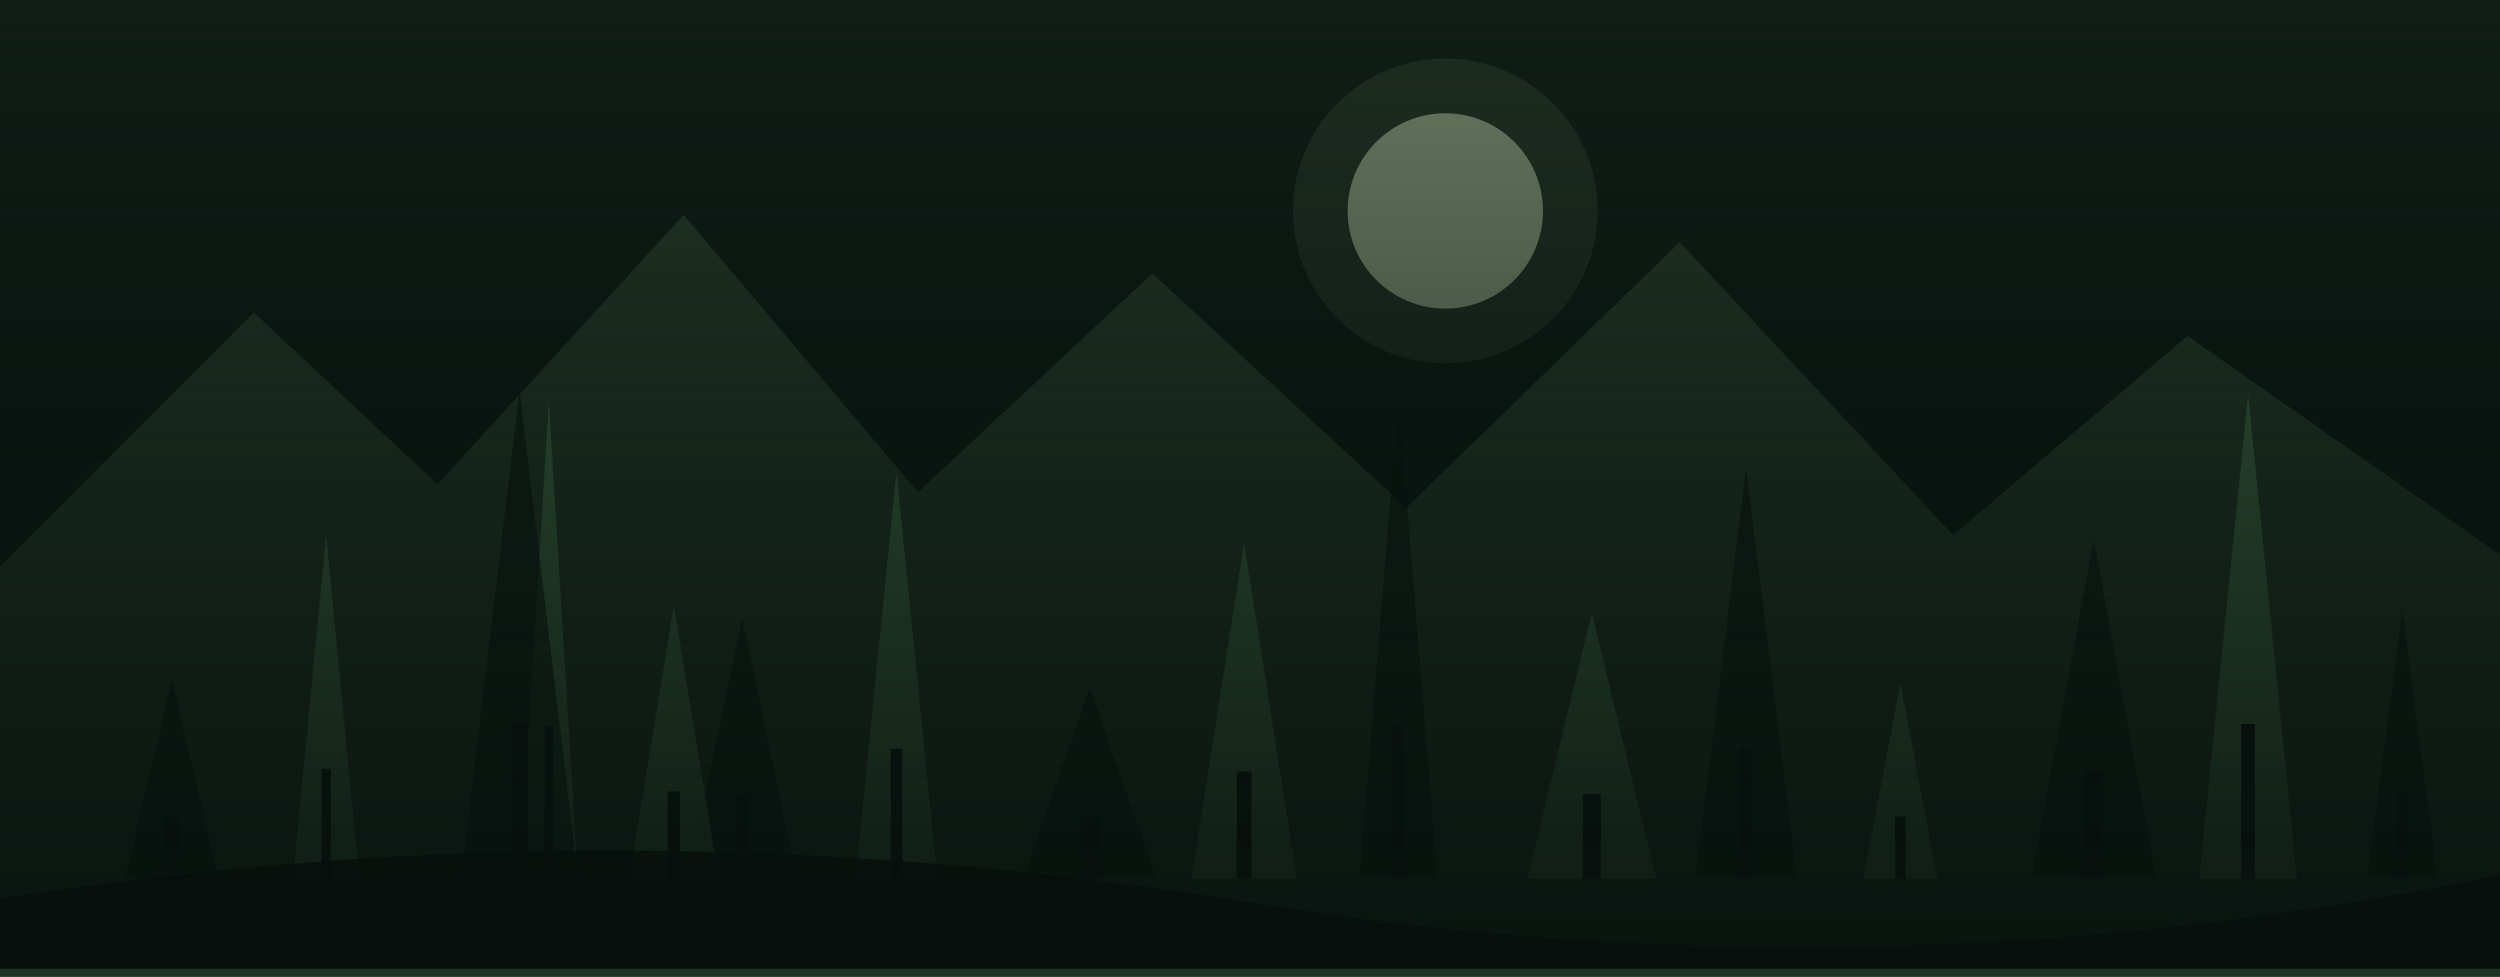
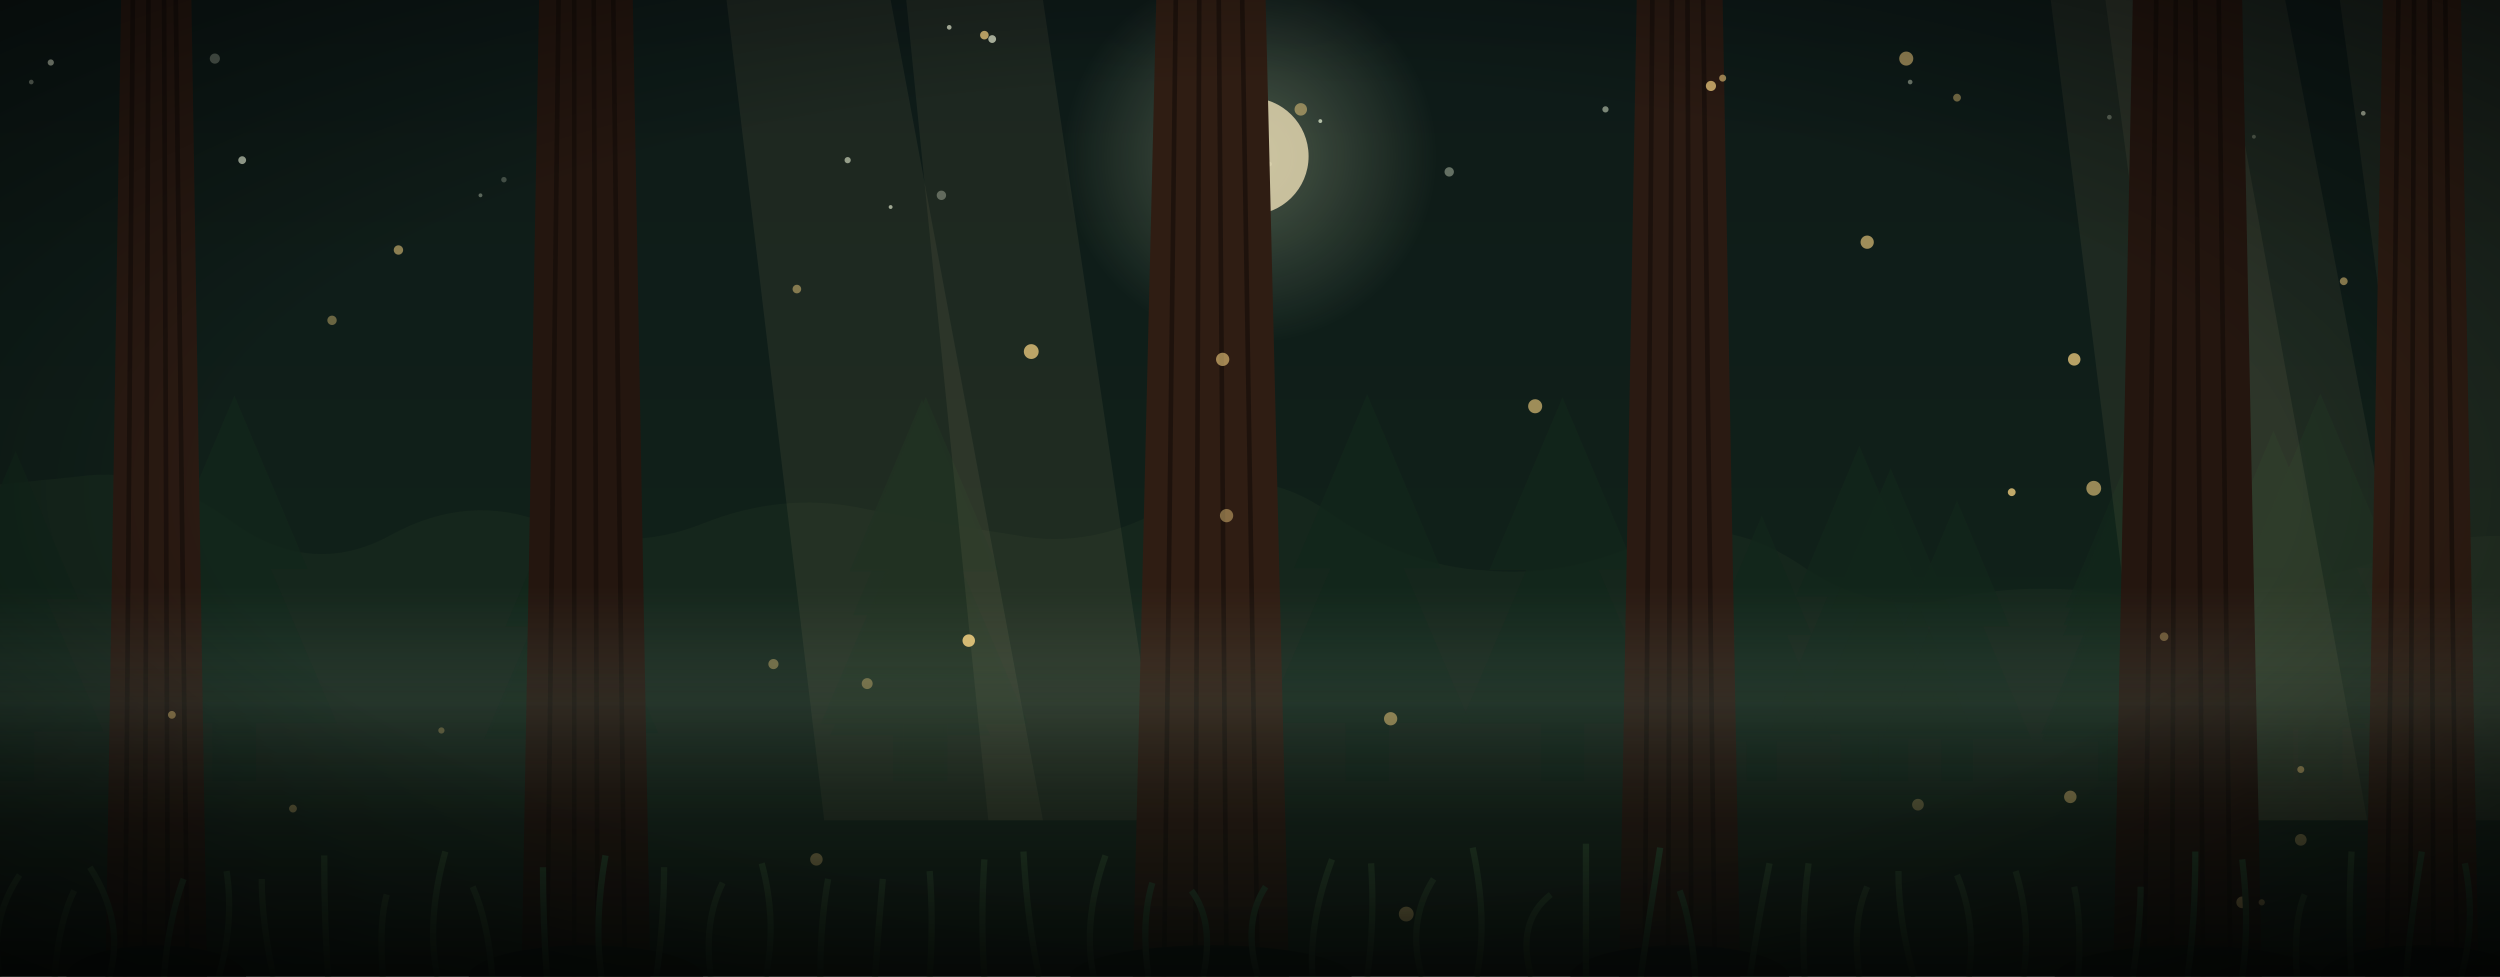
<svg xmlns="http://www.w3.org/2000/svg" viewBox="0 0 640 250" preserveAspectRatio="xMidYMid slice">
  <defs>
    <linearGradient id="sky" x2="0" y2="1">
-       <stop stop-color="#101e17" />
-       <stop offset="1" stop-color="#07100d" />
+       <stop stop-color="#0e1a18" />
+       <stop offset="1" stop-color="#12251a" />
    </linearGradient>
-     <linearGradient id="fade" x2="0" y2="1">
-       <stop stop-color="#07100d" stop-opacity="0" />
-       <stop offset="1" stop-color="#07100d" stop-opacity=".9" />
+     <radialGradient id="moonGlow">
+       <stop stop-color="#d9e8bd" stop-opacity=".30" />
+       <stop offset="1" stop-color="#d9e8bd" stop-opacity="0" />
+     </radialGradient>
+     <linearGradient id="fogBand" x2="0" y2="1">
+       <stop stop-color="#788d7c" stop-opacity="0" />
+       <stop offset=".5" stop-color="#788d7c" stop-opacity=".55" />
+       <stop offset="1" stop-color="#788d7c" stop-opacity="0" />
    </linearGradient>
+     <linearGradient id="ground" x2="0" y2="1">
+       <stop stop-color="#0b120e" stop-opacity="0" />
+       <stop offset="1" stop-color="#050806" stop-opacity=".95" />
+     </linearGradient>
+     <radialGradient id="vig" cx=".5" cy=".5" r=".75">
+       <stop offset=".55" stop-color="#000" stop-opacity="0" />
+       <stop offset="1" stop-color="#000" stop-opacity=".62" />
+     </radialGradient>
+     <radialGradient id="glow">
+       <stop stop-color="#ffcf7a" stop-opacity=".55" />
+       <stop offset="1" stop-color="#ffcf7a" stop-opacity="0" />
+     </radialGradient>
  </defs>
  <rect width="640" height="250" fill="url(#sky)" />
-   <circle cx="370" cy="54" r="25" fill="#d9e8bd" opacity=".42" />
-   <circle cx="370" cy="54" r="39" fill="#c4e2a1" opacity=".08" />
-   <path d="M0 145 L65 80 112 124 175 55 235 126 295 70 360 130 430 62 500 137 560 86 640 142 640 250 0 250Z" fill="#3c6242" opacity=".38" />
-   <path d="M133 225 L140.5 103 L148 225Z" fill="#3c6242" opacity="0.82" />
-   <rect x="139.45" y="185.96" width="2.1" height="39.04" fill="#08130e" />
-   <path d="M176 225 L190.0 158 L204 225Z" fill="#07140e" opacity="0.65" />
-   <rect x="188.04" y="203.56" width="3.92" height="21.44" fill="#08130e" />
-   <path d="M219 225 L229.5 121 L240 225Z" fill="#3c6242" opacity="0.82" />
-   <rect x="228.03" y="191.72" width="2.94" height="33.28" fill="#08130e" />
-   <path d="M262 225 L279.0 176 L296 225Z" fill="#07140e" opacity="0.65" />
-   <rect x="276.62" y="209.32" width="4.76" height="15.68" fill="#08130e" />
-   <path d="M305 225 L318.5 139 L332 225Z" fill="#3c6242" opacity="0.82" />
-   <rect x="316.61" y="197.48" width="3.78" height="27.52" fill="#08130e" />
-   <path d="M348 225 L358.0 102 L368 225Z" fill="#07140e" opacity="0.65" />
-   <rect x="356.6" y="185.64" width="2.8" height="39.36" fill="#08130e" />
-   <path d="M391 225 L407.5 157 L424 225Z" fill="#3c6242" opacity="0.82" />
-   <rect x="405.19" y="203.24" width="4.62" height="21.76" fill="#08130e" />
-   <path d="M434 225 L447.0 120 L460 225Z" fill="#07140e" opacity="0.65" />
-   <rect x="445.18" y="191.4" width="3.64" height="33.6" fill="#08130e" />
-   <path d="M477 225 L486.5 175 L496 225Z" fill="#3c6242" opacity="0.82" />
-   <rect x="485.17" y="209.0" width="2.66" height="16.0" fill="#08130e" />
-   <path d="M520 225 L536.0 138 L552 225Z" fill="#07140e" opacity="0.65" />
-   <rect x="533.76" y="197.16" width="4.48" height="27.84" fill="#08130e" />
-   <path d="M563 225 L575.5 101 L588 225Z" fill="#3c6242" opacity="0.82" />
-   <rect x="573.75" y="185.32" width="3.5" height="39.68" fill="#08130e" />
-   <path d="M606 225 L615.0 156 L624 225Z" fill="#07140e" opacity="0.65" />
-   <rect x="613.74" y="202.92" width="2.52" height="22.08" fill="#08130e" />
-   <path d="M649 225 L664.5 119 L680 225Z" fill="#3c6242" opacity="0.82" />
-   <rect x="662.33" y="191.08" width="4.34" height="33.92" fill="#08130e" />
-   <path d="M32 225 L44.0 174 L56 225Z" fill="#07140e" opacity="0.65" />
-   <rect x="42.32" y="208.68" width="3.36" height="16.32" fill="#08130e" />
-   <path d="M75 225 L83.5 137 L92 225Z" fill="#3c6242" opacity="0.82" />
-   <rect x="82.31" y="196.84" width="2.38" height="28.16" fill="#08130e" />
-   <path d="M118 225 L133.0 100 L148 225Z" fill="#07140e" opacity="0.65" />
-   <rect x="130.9" y="185.0" width="4.2" height="40.0" fill="#08130e" />
-   <path d="M161 225 L172.5 155 L184 225Z" fill="#3c6242" opacity="0.82" />
-   <rect x="170.89" y="202.6" width="3.22" height="22.4" fill="#08130e" />
-   <path d="M0 230 Q160 205 320 231 T640 224V250H0Z" fill="#050b08" opacity=".85" />
-   <rect width="640" height="250" fill="url(#fade)" />
-   <path d="M0 249H640" stroke="#3c6242" stroke-opacity=".45" stroke-width="2" />
+   <circle cx="145" cy="58" r="0.5" fill="#dfe9d0" opacity="0.64" />
+   <circle cx="55" cy="15" r="1.3" fill="#dfe9d0" opacity="0.37" />
+   <circle cx="411" cy="28" r="0.8" fill="#dfe9d0" opacity="0.52" />
+   <circle cx="123" cy="50" r="0.5" fill="#dfe9d0" opacity="0.38" />
+   <circle cx="13" cy="16" r="0.8" fill="#dfe9d0" opacity="0.75" />
+   <circle cx="243" cy="7" r="0.6" fill="#dfe9d0" opacity="0.80" />
+   <circle cx="40" cy="37" r="0.7" fill="#dfe9d0" opacity="0.61" />
+   <circle cx="217" cy="41" r="0.8" fill="#dfe9d0" opacity="0.61" />
+   <circle cx="577" cy="35" r="0.5" fill="#dfe9d0" opacity="0.29" />
+   <circle cx="605" cy="29" r="0.6" fill="#dfe9d0" opacity="0.77" />
+   <circle cx="371" cy="44" r="1.2" fill="#dfe9d0" opacity="0.41" />
+   <circle cx="228" cy="53" r="0.5" fill="#dfe9d0" opacity="0.67" />
+   <circle cx="62" cy="41" r="1.0" fill="#dfe9d0" opacity="0.77" />
+   <circle cx="540" cy="30" r="0.6" fill="#dfe9d0" opacity="0.33" />
+   <circle cx="338" cy="31" r="0.5" fill="#dfe9d0" opacity="0.75" />
+   <circle cx="325" cy="42" r="0.6" fill="#dfe9d0" opacity="0.38" />
+   <circle cx="8" cy="21" r="0.6" fill="#dfe9d0" opacity="0.48" />
+   <circle cx="241" cy="50" r="1.2" fill="#dfe9d0" opacity="0.35" />
+   <circle cx="254" cy="10" r="1.0" fill="#dfe9d0" opacity="0.79" />
+   <circle cx="129" cy="46" r="0.7" fill="#dfe9d0" opacity="0.26" />
+   <circle cx="489" cy="21" r="0.6" fill="#dfe9d0" opacity="0.49" />
+   <circle cx="148" cy="25" r="0.8" fill="#dfe9d0" opacity="0.48" />
+   <circle cx="320" cy="40" r="48.0" fill="url(#moonGlow)" />
+   <circle cx="320" cy="40" r="15" fill="#f0e2b8" opacity=".78" />
+   <circle cx="316" cy="38" r="3.3" fill="#e0c98a" opacity=".25" />
+   <path d="M0 250 L0 124 Q0 124 20 122 Q40 119 60 134 Q80 148 100 137 Q120 126 140 134 Q160 142 180 134 Q200 126 220 130 Q240 134 260 137 Q280 141 300 129 Q320 117 340 131 Q360 145 380 146 Q400 148 420 139 Q440 131 460 144 Q480 158 500 153 Q520 149 540 152 Q560 156 580 151 Q600 147 620 140 Q640 134 660 141 L640 250Z" fill="#16271c" opacity="0.85" />
+   <path d="M233 122.703 L247.7 157.5 L240.3 157.5 L253.6 188.4 L237.4 188.4 L237.4 200 L228.6 200 L228.6 188.4 L212.4 188.4 L225.7 157.5 L218.3 157.5Z" fill="#12251a" opacity="0.8" />
+   <path d="M60 101.289 L78.8 145.7 L69.4 145.7 L86.3 185.2 L65.6 185.2 L65.6 200 L54.4 200 L54.4 185.2 L33.7 185.2 L50.6 145.7 L41.2 145.7Z" fill="#12251a" opacity="0.8" />
+   <path d="M484 119.897 L499.2 155.9 L491.6 155.9 L505.3 188.0 L488.6 188.0 L488.6 200 L479.4 200 L479.4 188.0 L462.7 188.0 L476.4 155.9 L468.8 155.9Z" fill="#12251a" opacity="0.8" />
+   <path d="M451 131.973 L463.9 162.6 L457.5 162.6 L469.1 189.8 L454.9 189.8 L454.9 200 L447.1 200 L447.1 189.8 L432.9 189.8 L444.5 162.6 L438.1 162.6Z" fill="#12251a" opacity="0.8" />
+   <path d="M147 118.97 L162.4 155.4 L154.7 155.4 L168.6 187.8 L151.6 187.8 L151.6 200 L142.4 200 L142.4 187.8 L125.4 187.8 L139.3 155.4 L131.6 155.4Z" fill="#12251a" opacity="0.8" />
+   <path d="M476 114.109 L492.3 152.8 L484.2 152.8 L498.8 187.1 L480.9 187.1 L480.9 200 L471.1 200 L471.1 187.1 L453.2 187.1 L467.8 152.8 L459.7 152.8Z" fill="#12251a" opacity="0.8" />
+   <path d="M4 115.473 L20.1 153.5 L12.0 153.5 L26.5 187.3 L8.8 187.3 L8.8 200 L-0.8 200 L-0.8 187.3 L-18.5 187.3 L-4.0 153.5 L-12.1 153.5Z" fill="#12251a" opacity="0.8" />
+   <path d="M582 110.268 L599.0 150.6 L590.5 150.6 L605.9 186.5 L587.1 186.5 L587.1 200 L576.9 200 L576.9 186.5 L558.1 186.5 L573.5 150.6 L565.0 150.6Z" fill="#12251a" opacity="0.8" />
+   <path d="M594 100.731 L612.9 145.4 L603.4 145.4 L620.4 185.1 L599.7 185.1 L599.7 200 L588.3 200 L588.3 185.1 L567.6 185.1 L584.6 145.4 L575.1 145.4Z" fill="#12251a" opacity="0.8" />
+   <path d="M143 128.143 L156.7 160.5 L149.8 160.5 L162.1 189.2 L147.1 189.2 L147.1 200 L138.9 200 L138.9 189.2 L123.9 189.2 L136.2 160.5 L129.3 160.5Z" fill="#12251a" opacity="0.8" />
+   <path d="M350 100.928 L368.8 145.5 L359.4 145.5 L376.4 185.1 L355.6 185.1 L355.6 200 L344.4 200 L344.4 185.1 L323.6 185.1 L340.6 145.5 L331.2 145.5Z" fill="#12251a" opacity="0.8" />
+   <path d="M236 102.343 L254.6 146.3 L245.3 146.3 L262.0 185.4 L241.6 185.4 L241.6 200 L230.4 200 L230.4 185.4 L210.0 185.4 L226.7 146.3 L217.4 146.3Z" fill="#12251a" opacity="0.8" />
+   <path d="M544 119.349 L559.3 155.6 L551.7 155.6 L565.5 187.9 L548.6 187.9 L548.6 200 L539.4 200 L539.4 187.9 L522.5 187.9 L536.3 155.6 L528.7 155.6Z" fill="#12251a" opacity="0.8" />
+   <path d="M400 101.718 L418.7 145.9 L409.3 145.9 L426.1 185.3 L405.6 185.3 L405.6 200 L394.4 200 L394.4 185.3 L373.9 185.3 L390.7 145.9 L381.3 145.9Z" fill="#12251a" opacity="0.8" />
+   <path d="M501 128.167 L514.6 160.5 L507.8 160.5 L520.1 189.2 L505.1 189.2 L505.1 200 L496.9 200 L496.9 189.2 L481.9 189.2 L494.2 160.5 L487.4 160.5Z" fill="#12251a" opacity="0.8" />
+   <path d="M541 132.17 L553.9 162.7 L547.4 162.7 L559.0 189.8 L544.9 189.8 L544.9 200 L537.1 200 L537.1 189.8 L523.0 189.8 L534.6 162.7 L528.1 162.7Z" fill="#12251a" opacity="0.8" />
+   <path d="M237 101.657 L255.7 145.9 L246.3 145.9 L263.2 185.2 L242.6 185.2 L242.6 200 L231.4 200 L231.4 185.2 L210.8 185.2 L227.7 145.9 L218.3 145.9Z" fill="#12251a" opacity="0.8" />
+   <path d="M542 127.52 L555.8 160.1 L548.9 160.1 L561.3 189.1 L546.1 189.1 L546.1 200 L537.9 200 L537.9 189.1 L522.7 189.1 L535.1 160.1 L528.2 160.1Z" fill="#12251a" opacity="0.8" />
+   <path d="M186 0 L228 0 L267 210 L211 210Z" fill="#f1d79a" opacity="0.07" />
+   <path d="M539 0 L585 0 L625 210 L567 210Z" fill="#f1d79a" opacity="0.07" />
+   <path d="M599 0 L646 0 L689 210 L627 210Z" fill="#f1d79a" opacity="0.07" />
+   <path d="M525 0 L568 0 L606 210 L551 210Z" fill="#f1d79a" opacity="0.07" />
+   <path d="M232 0 L267 0 L298 210 L253 210Z" fill="#f1d79a" opacity="0.07" />
+   <path d="M27.0 250 L31 0 L49 0 L53.0 250Z" fill="#2a1a12" />
+   <path d="M32 250 L34 0" stroke="#0d0805" stroke-width="1.2" opacity=".5" />
+   <path d="M37 250 L38 0" stroke="#0d0805" stroke-width="1.2" opacity=".5" />
+   <path d="M43 250 L42 0" stroke="#0d0805" stroke-width="1.2" opacity=".5" />
+   <path d="M48 250 L45 0" stroke="#0d0805" stroke-width="1.2" opacity=".5" />
+   <ellipse cx="40" cy="250" rx="23" ry="8" fill="#0b120d" />
+   <path d="M133.5 250 L138 0 L162 0 L166.5 250Z" fill="#24160f" />
+   <path d="M140 250 L143 0" stroke="#0d0805" stroke-width="1.2" opacity=".5" />
+   <path d="M147 250 L147 0" stroke="#0d0805" stroke-width="1.2" opacity=".5" />
+   <path d="M153 250 L152 0" stroke="#0d0805" stroke-width="1.2" opacity=".5" />
+   <path d="M160 250 L157 0" stroke="#0d0805" stroke-width="1.2" opacity=".5" />
+   <ellipse cx="150" cy="250" rx="30" ry="8" fill="#0b120d" />
+   <path d="M290.0 250 L296 0 L324 0 L330.0 250Z" fill="#2f1d13" />
+   <path d="M298 250 L301 0" stroke="#0d0805" stroke-width="1.2" opacity=".5" />
+   <path d="M306 250 L307 0" stroke="#0d0805" stroke-width="1.2" opacity=".5" />
+   <path d="M314 250 L312 0" stroke="#0d0805" stroke-width="1.2" opacity=".5" />
+   <path d="M322 250 L318 0" stroke="#0d0805" stroke-width="1.2" opacity=".5" />
+   <ellipse cx="310" cy="250" rx="36" ry="8" fill="#0b120d" />
+   <path d="M414.5 250 L419 0 L441 0 L445.5 250Z" fill="#2a1a12" />
+   <path d="M421 250 L423 0" stroke="#0d0805" stroke-width="1.2" opacity=".5" />
+   <path d="M427 250 L428 0" stroke="#0d0805" stroke-width="1.2" opacity=".5" />
+   <path d="M433 250 L432 0" stroke="#0d0805" stroke-width="1.2" opacity=".5" />
+   <path d="M439 250 L436 0" stroke="#0d0805" stroke-width="1.2" opacity=".5" />
+   <ellipse cx="430" cy="250" rx="28" ry="8" fill="#0b120d" />
+   <path d="M541.0 250 L546 0 L574 0 L579.0 250Z" fill="#24160f" />
+   <path d="M549 250 L552 0" stroke="#0d0805" stroke-width="1.2" opacity=".5" />
+   <path d="M556 250 L557 0" stroke="#0d0805" stroke-width="1.2" opacity=".5" />
+   <path d="M564 250 L562 0" stroke="#0d0805" stroke-width="1.2" opacity=".5" />
+   <path d="M571 250 L568 0" stroke="#0d0805" stroke-width="1.2" opacity=".5" />
+   <ellipse cx="560" cy="250" rx="34" ry="8" fill="#0b120d" />
+   <path d="M605.5 250 L610 0 L630 0 L634.5 250Z" fill="#2f1d13" />
+   <path d="M611 250 L614 0" stroke="#0d0805" stroke-width="1.2" opacity=".5" />
+   <path d="M617 250 L618 0" stroke="#0d0805" stroke-width="1.2" opacity=".5" />
+   <path d="M623 250 L622 0" stroke="#0d0805" stroke-width="1.2" opacity=".5" />
+   <path d="M629 250 L626 0" stroke="#0d0805" stroke-width="1.2" opacity=".5" />
+   <ellipse cx="620" cy="250" rx="26" ry="8" fill="#0b120d" />
+   <rect x="0" y="150" width="640" height="60" fill="url(#fogBand)" opacity="0.35" style="color:#788d7c" />
+   <circle cx="314" cy="132" r="1.7" fill="#ffd986" opacity="0.43" />
+   <circle cx="44" cy="183" r="1.0" fill="#ffd986" opacity="0.51" />
+   <circle cx="75" cy="207" r="1.0" fill="#ffd986" opacity="0.45" />
+   <circle cx="515" cy="126" r="1.0" fill="#ffd986" opacity="0.74" />
+   <circle cx="264" cy="90" r="1.9" fill="#ffd986" opacity="0.70" />
+   <circle cx="478" cy="62" r="1.7" fill="#ffd986" opacity="0.60" />
+   <circle cx="531" cy="92" r="1.6" fill="#ffd986" opacity="0.70" />
+   <circle cx="248" cy="164" r="1.6" fill="#ffd986" opacity="0.80" />
+   <circle cx="589" cy="197" r="0.9" fill="#ffd986" opacity="0.61" />
+   <circle cx="438" cy="22" r="1.3" fill="#ffd986" opacity="0.73" />
+   <circle cx="579" cy="231" r="0.8" fill="#ffd986" opacity="0.60" />
+   <circle cx="554" cy="163" r="1.1" fill="#ffd986" opacity="0.32" />
+   <circle cx="589" cy="215" r="1.5" fill="#ffd986" opacity="0.48" />
+   <circle cx="530" cy="204" r="1.6" fill="#ffd986" opacity="0.60" />
+   <circle cx="204" cy="74" r="1.1" fill="#ffd986" opacity="0.46" />
+   <circle cx="333" cy="28" r="1.6" fill="#ffd986" opacity="0.47" />
+   <circle cx="102" cy="64" r="1.2" fill="#ffd986" opacity="0.52" />
+   <circle cx="501" cy="25" r="1.0" fill="#ffd986" opacity="0.45" />
+   <circle cx="113" cy="187" r="0.8" fill="#ffd986" opacity="0.33" />
+   <circle cx="356" cy="184" r="1.7" fill="#ffd986" opacity="0.58" />
+   <circle cx="209" cy="220" r="1.6" fill="#ffd986" opacity="0.54" />
+   <circle cx="360" cy="234" r="1.9" fill="#ffd986" opacity="0.77" />
+   <circle cx="85" cy="82" r="1.2" fill="#ffd986" opacity="0.38" />
+   <circle cx="488" cy="15" r="1.8" fill="#ffd986" opacity="0.59" />
+   <circle cx="393" cy="104" r="1.8" fill="#ffd986" opacity="0.59" />
+   <circle cx="574" cy="231" r="1.5" fill="#ffd986" opacity="0.79" />
+   <circle cx="313" cy="92" r="1.7" fill="#ffd986" opacity="0.56" />
+   <circle cx="198" cy="170" r="1.3" fill="#ffd986" opacity="0.36" />
+   <circle cx="536" cy="125" r="1.9" fill="#ffd986" opacity="0.57" />
+   <circle cx="600" cy="72" r="1.0" fill="#ffd986" opacity="0.56" />
+   <circle cx="491" cy="206" r="1.5" fill="#ffd986" opacity="0.36" />
+   <circle cx="252" cy="9" r="1.1" fill="#ffd986" opacity="0.77" />
+   <circle cx="222" cy="175" r="1.4" fill="#ffd986" opacity="0.37" />
+   <circle cx="441" cy="20" r="0.9" fill="#ffd986" opacity="0.59" />
+   <path d="M0 250 q-3 -14 5 -26" stroke="#2d4a2f" stroke-width="1.6" fill="none" />
+   <path d="M14 250 q1 -14 5 -22" stroke="#2d4a2f" stroke-width="1.6" fill="none" />
+   <path d="M28 250 q4 -14 -5 -28" stroke="#2d4a2f" stroke-width="1.6" fill="none" />
+   <path d="M42 250 q1 -14 5 -25" stroke="#2d4a2f" stroke-width="1.6" fill="none" />
+   <path d="M56 250 q4 -14 2 -27" stroke="#2d4a2f" stroke-width="1.6" fill="none" />
+   <path d="M70 250 q-3 -14 -3 -25" stroke="#2d4a2f" stroke-width="1.6" fill="none" />
+   <path d="M84 250 q-1 -14 -1 -31" stroke="#2d4a2f" stroke-width="1.6" fill="none" />
+   <path d="M98 250 q-1 -14 1 -21" stroke="#2d4a2f" stroke-width="1.6" fill="none" />
+   <path d="M112 250 q-3 -14 2 -32" stroke="#2d4a2f" stroke-width="1.6" fill="none" />
+   <path d="M126 250 q-1 -14 -5 -23" stroke="#2d4a2f" stroke-width="1.6" fill="none" />
+   <path d="M140 250 q-1 -14 -1 -28" stroke="#2d4a2f" stroke-width="1.6" fill="none" />
+   <path d="M154 250 q-2 -14 1 -31" stroke="#2d4a2f" stroke-width="1.6" fill="none" />
+   <path d="M168 250 q2 -14 2 -28" stroke="#2d4a2f" stroke-width="1.6" fill="none" />
+   <path d="M182 250 q-2 -14 3 -24" stroke="#2d4a2f" stroke-width="1.6" fill="none" />
+   <path d="M196 250 q3 -14 -1 -29" stroke="#2d4a2f" stroke-width="1.6" fill="none" />
+   <path d="M210 250 q-0 -14 2 -25" stroke="#2d4a2f" stroke-width="1.6" fill="none" />
+   <path d="M224 250 q1 -14 2 -25" stroke="#2d4a2f" stroke-width="1.6" fill="none" />
+   <path d="M238 250 q1 -14 -0 -27" stroke="#2d4a2f" stroke-width="1.6" fill="none" />
+   <path d="M252 250 q-1 -14 0 -30" stroke="#2d4a2f" stroke-width="1.6" fill="none" />
+   <path d="M266 250 q-3 -14 -4 -32" stroke="#2d4a2f" stroke-width="1.6" fill="none" />
+   <path d="M280 250 q-3 -14 3 -31" stroke="#2d4a2f" stroke-width="1.6" fill="none" />
+   <path d="M294 250 q-2 -14 1 -24" stroke="#2d4a2f" stroke-width="1.6" fill="none" />
+   <path d="M308 250 q3 -14 -3 -22" stroke="#2d4a2f" stroke-width="1.6" fill="none" />
+   <path d="M322 250 q-4 -14 2 -23" stroke="#2d4a2f" stroke-width="1.6" fill="none" />
+   <path d="M336 250 q-1 -14 5 -30" stroke="#2d4a2f" stroke-width="1.6" fill="none" />
+   <path d="M350 250 q2 -14 1 -29" stroke="#2d4a2f" stroke-width="1.6" fill="none" />
+   <path d="M364 250 q-4 -14 3 -25" stroke="#2d4a2f" stroke-width="1.6" fill="none" />
+   <path d="M378 250 q3 -14 -1 -33" stroke="#2d4a2f" stroke-width="1.6" fill="none" />
+   <path d="M392 250 q-4 -14 5 -21" stroke="#2d4a2f" stroke-width="1.6" fill="none" />
+   <path d="M406 250 q0 -14 -0 -34" stroke="#2d4a2f" stroke-width="1.6" fill="none" />
+   <path d="M420 250 q2 -14 5 -33" stroke="#2d4a2f" stroke-width="1.6" fill="none" />
+   <path d="M434 250 q-1 -14 -4 -22" stroke="#2d4a2f" stroke-width="1.6" fill="none" />
+   <path d="M448 250 q2 -14 5 -29" stroke="#2d4a2f" stroke-width="1.6" fill="none" />
+   <path d="M462 250 q-1 -14 1 -29" stroke="#2d4a2f" stroke-width="1.6" fill="none" />
+   <path d="M476 250 q-2 -14 2 -23" stroke="#2d4a2f" stroke-width="1.6" fill="none" />
+   <path d="M490 250 q-4 -14 -4 -27" stroke="#2d4a2f" stroke-width="1.6" fill="none" />
+   <path d="M504 250 q2 -14 -3 -26" stroke="#2d4a2f" stroke-width="1.6" fill="none" />
+   <path d="M518 250 q2 -14 -2 -27" stroke="#2d4a2f" stroke-width="1.6" fill="none" />
+   <path d="M532 250 q1 -14 -1 -23" stroke="#2d4a2f" stroke-width="1.6" fill="none" />
+   <path d="M546 250 q2 -14 2 -23" stroke="#2d4a2f" stroke-width="1.6" fill="none" />
+   <path d="M560 250 q2 -14 2 -32" stroke="#2d4a2f" stroke-width="1.6" fill="none" />
+   <path d="M574 250 q2 -14 -0 -30" stroke="#2d4a2f" stroke-width="1.6" fill="none" />
+   <path d="M588 250 q-1 -14 2 -21" stroke="#2d4a2f" stroke-width="1.6" fill="none" />
+   <path d="M602 250 q-1 -14 0 -32" stroke="#2d4a2f" stroke-width="1.6" fill="none" />
+   <path d="M616 250 q1 -14 4 -32" stroke="#2d4a2f" stroke-width="1.6" fill="none" />
+   <path d="M630 250 q4 -14 1 -29" stroke="#2d4a2f" stroke-width="1.6" fill="none" />
+   <rect y="170" width="640" height="80" fill="url(#ground)" />
+   <rect width="640" height="250" fill="url(#vig)" />
</svg>
